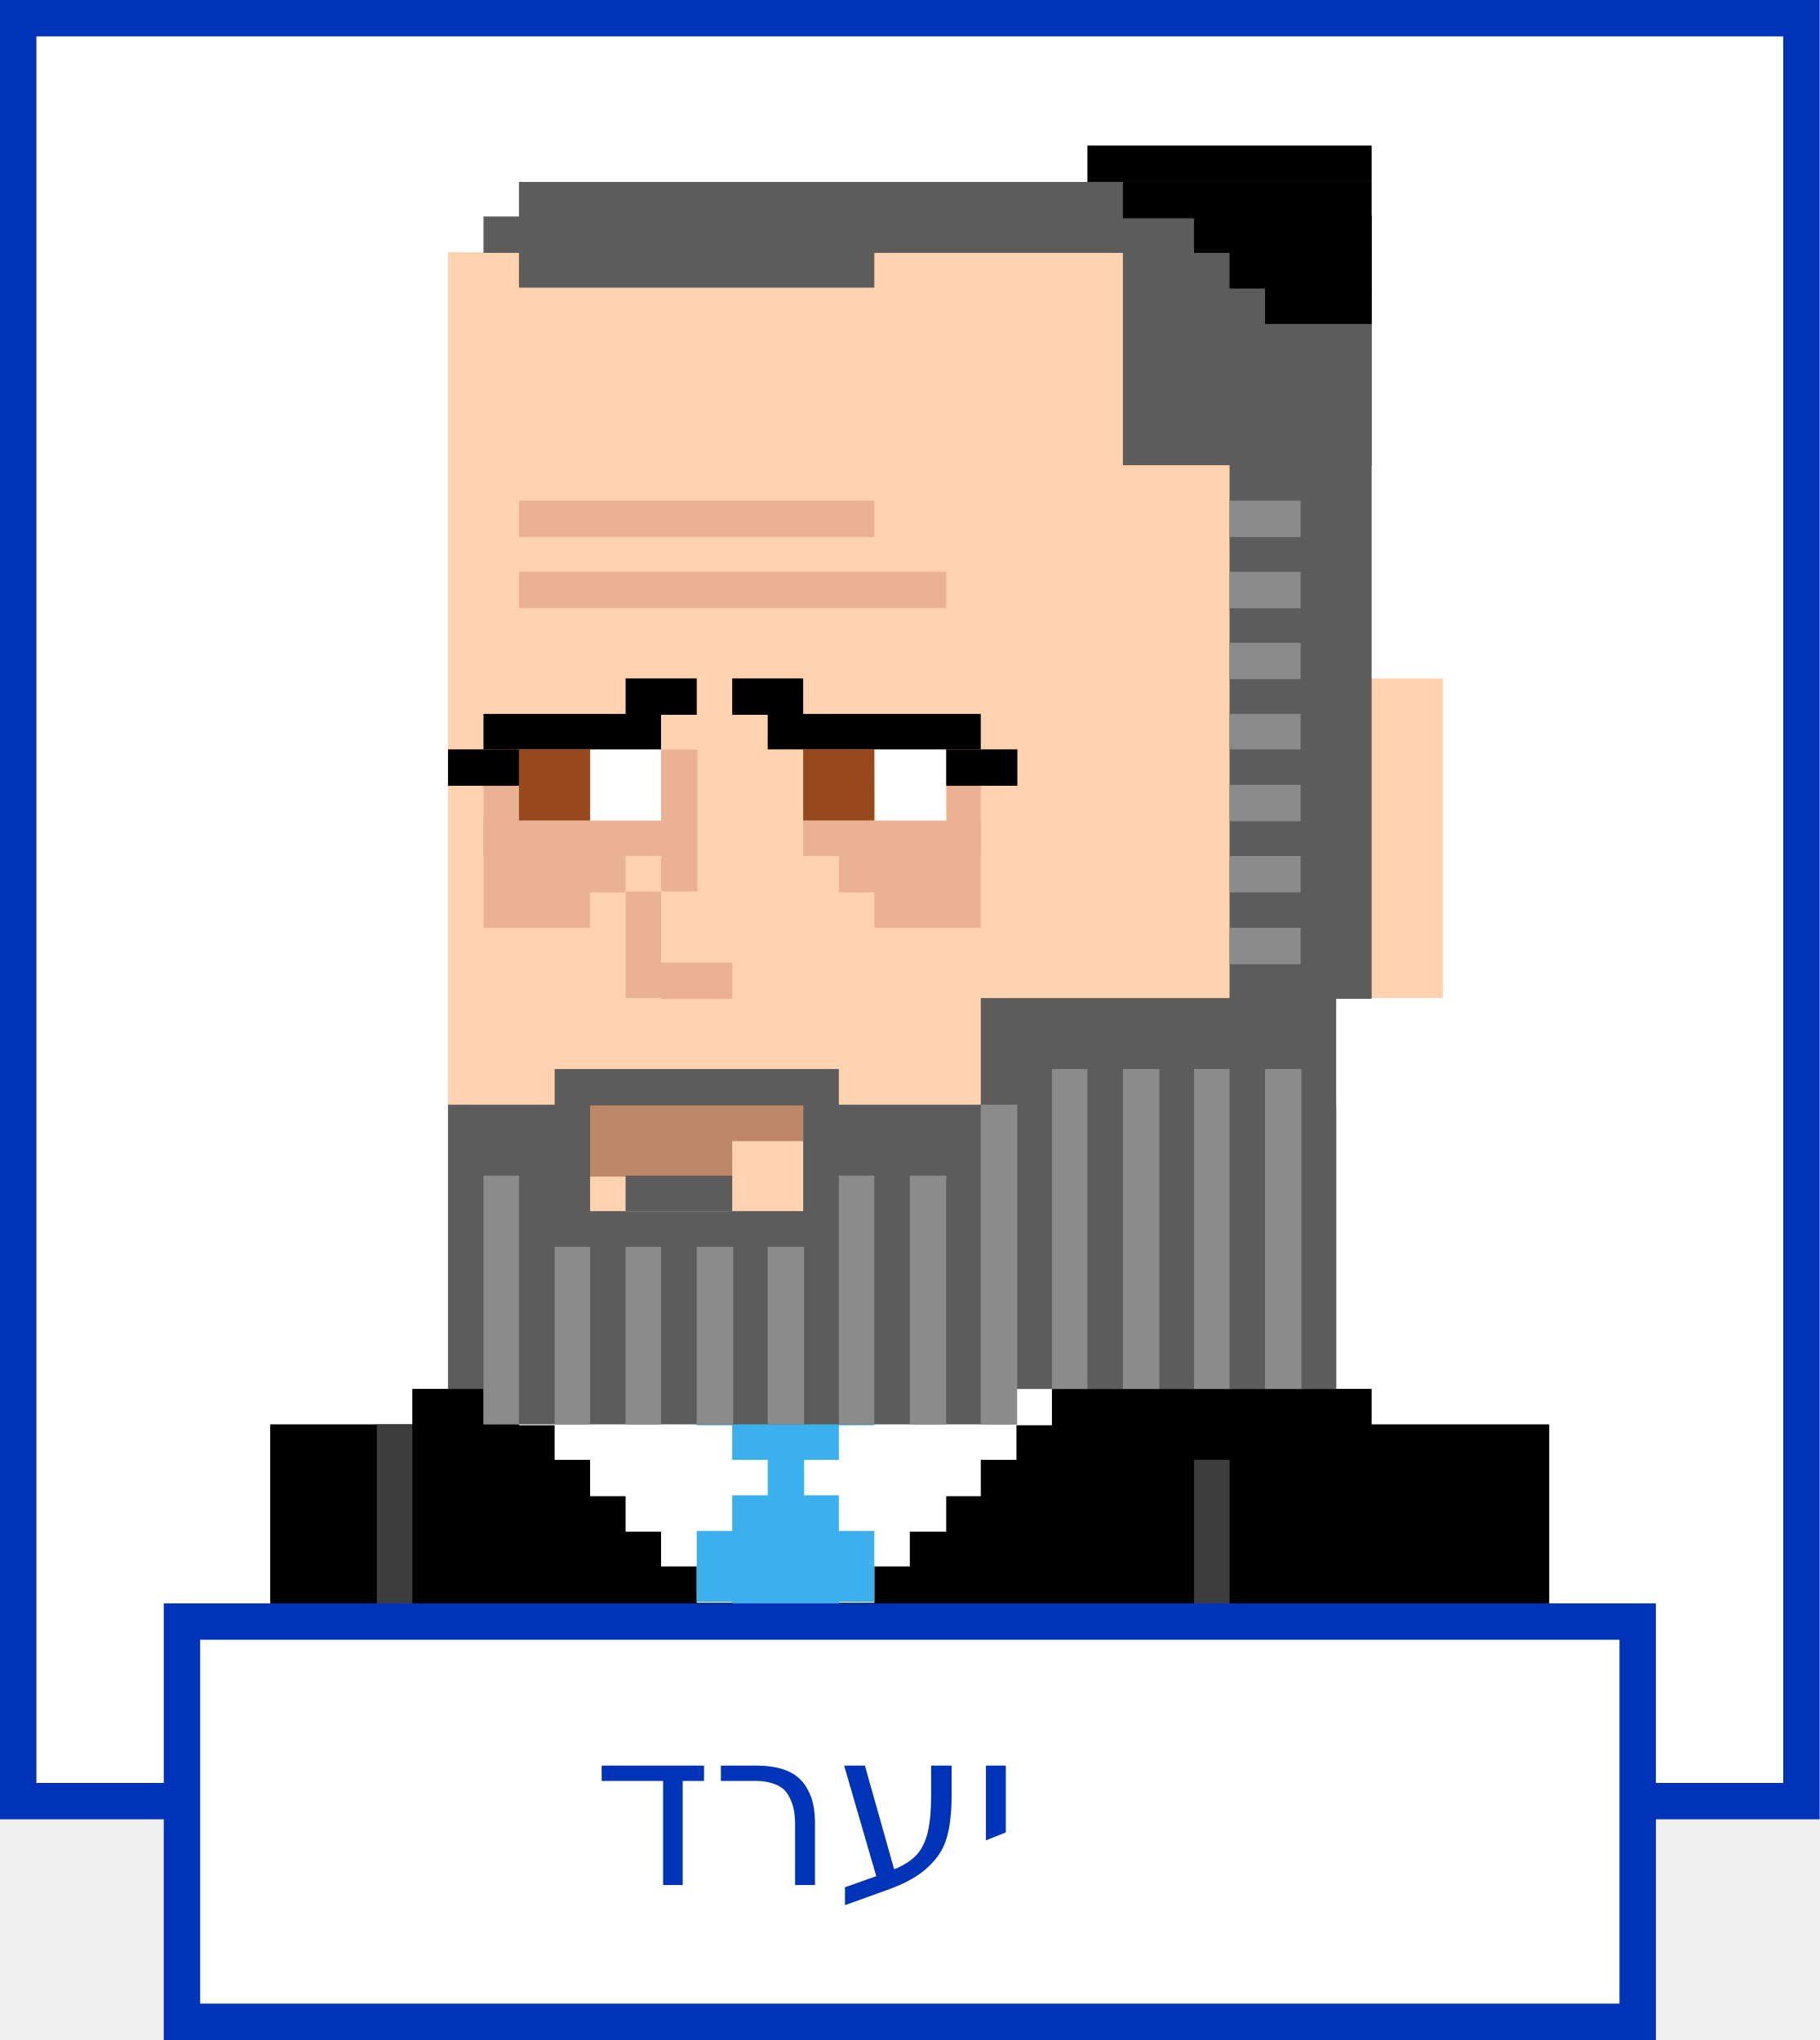
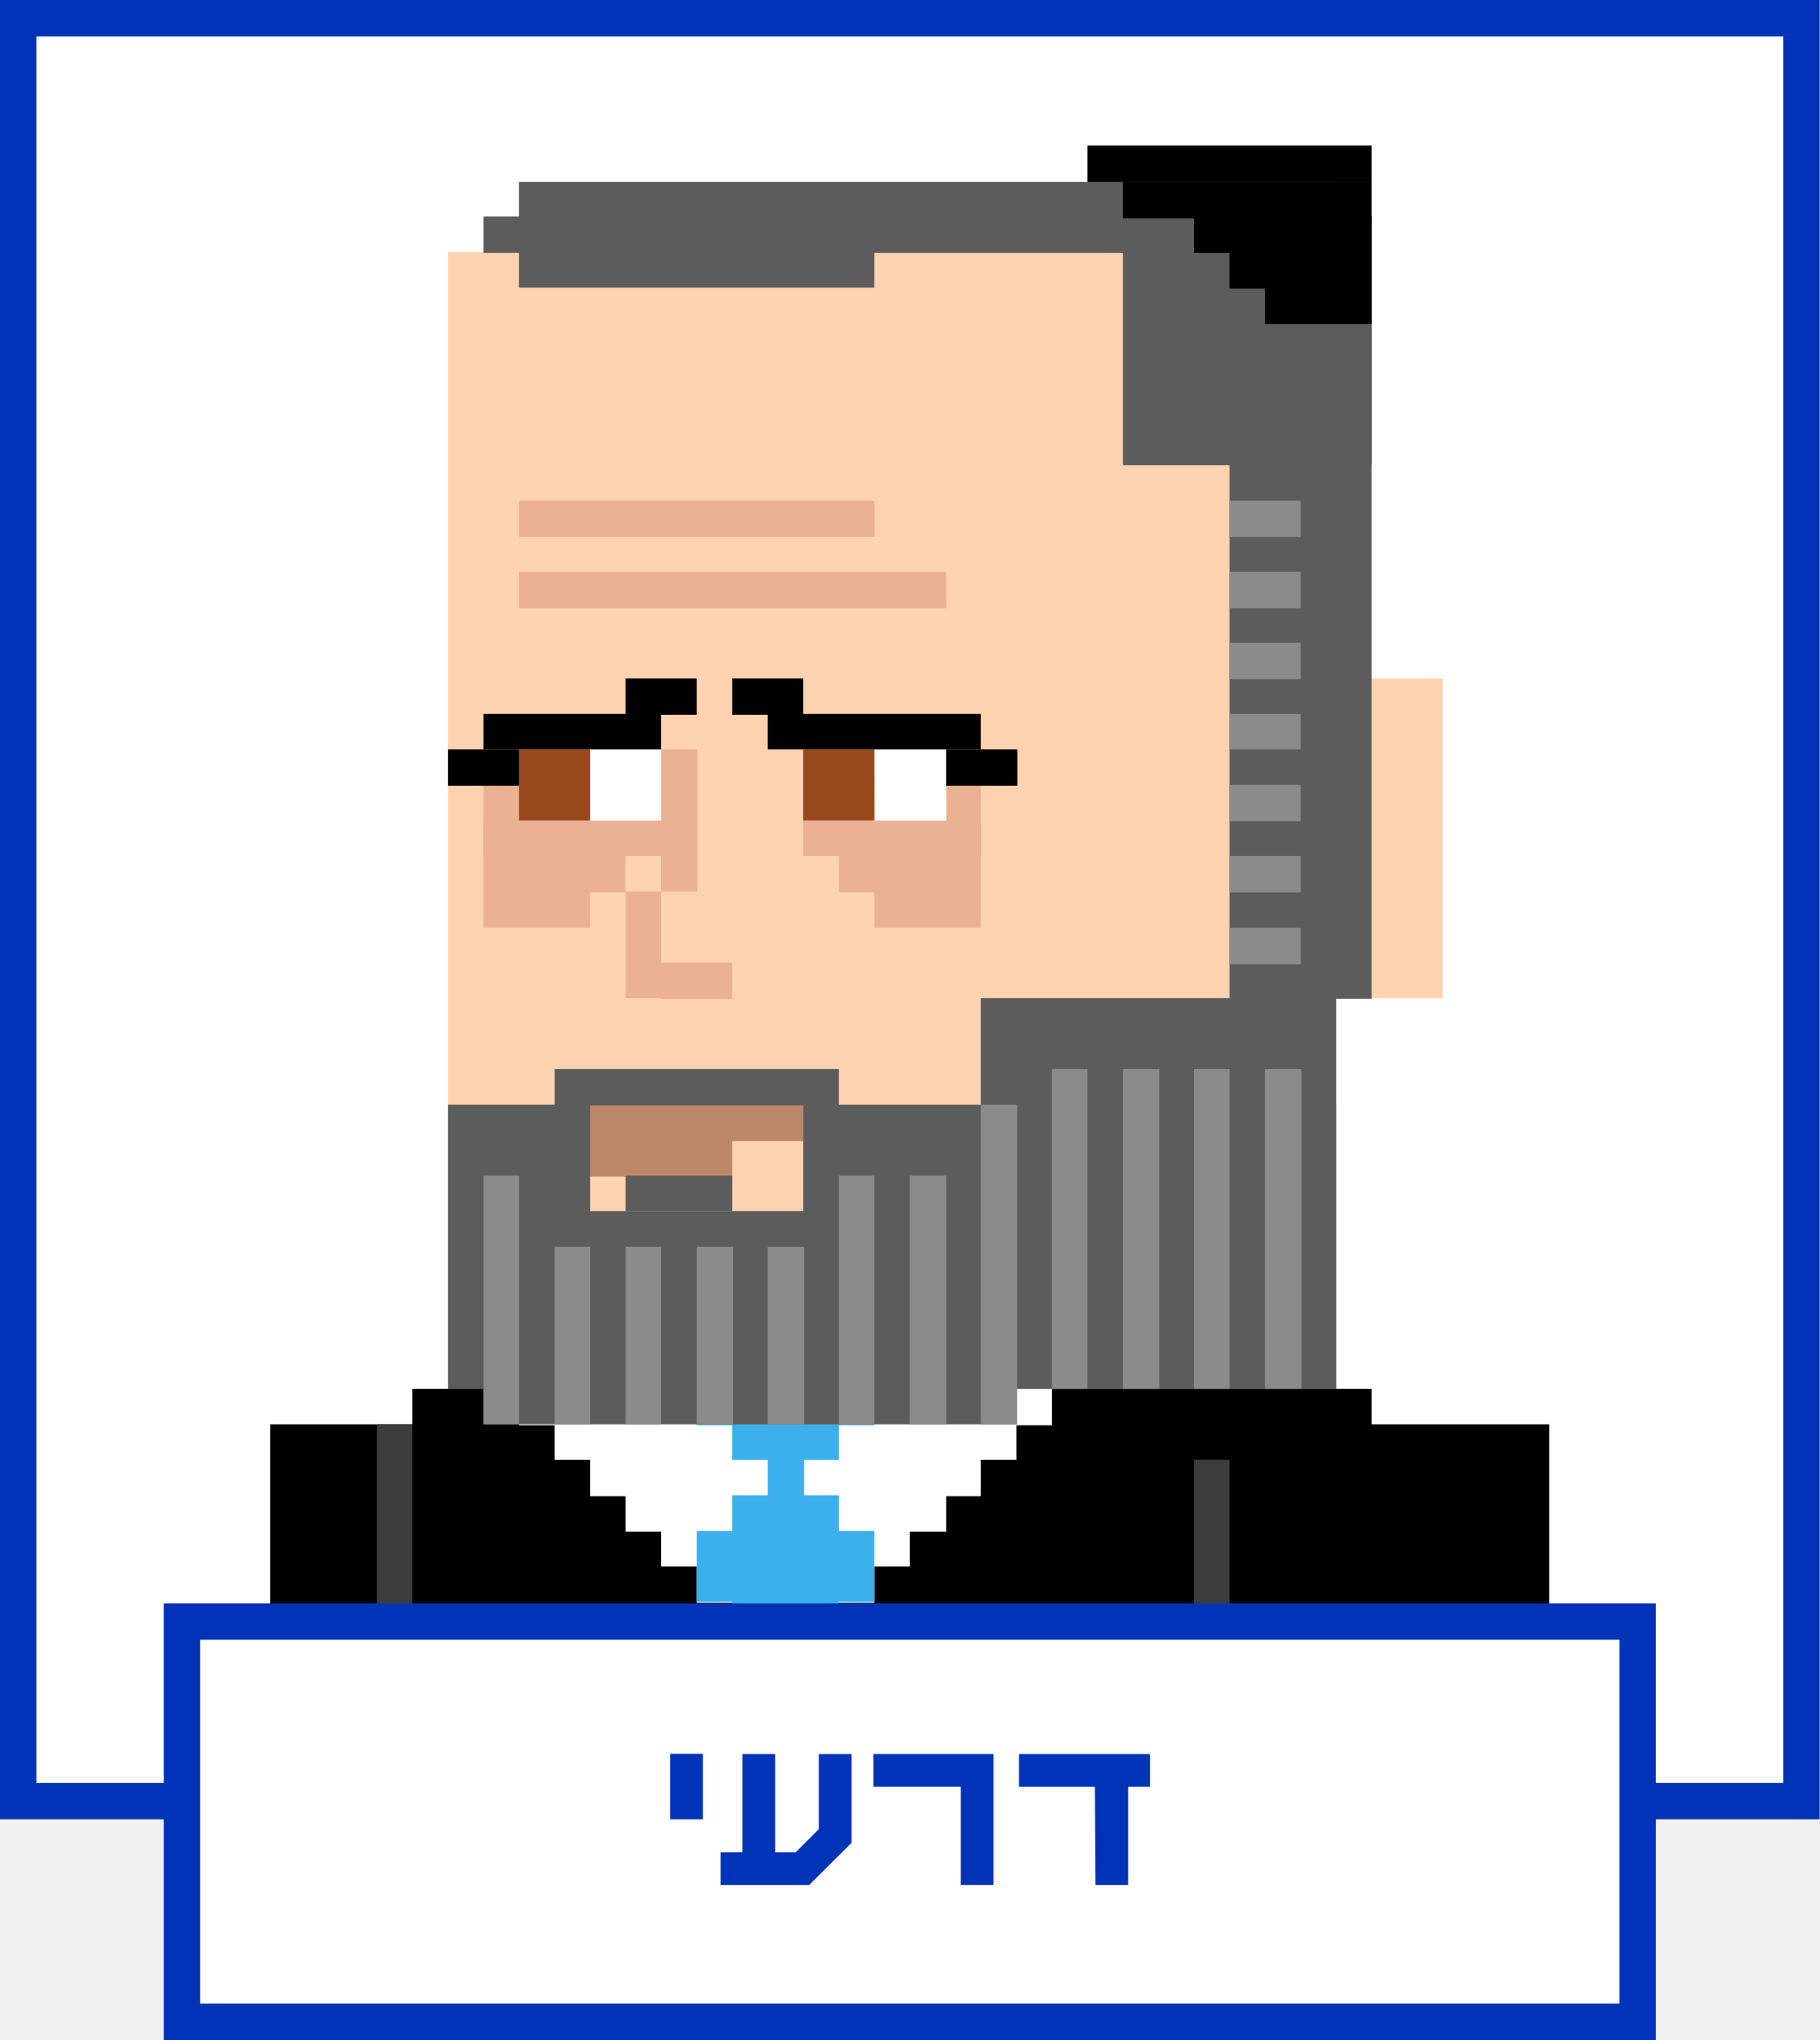
<svg xmlns="http://www.w3.org/2000/svg" viewBox="0 0 100 112.13">
  <defs>
-     <style>.cls-1{fill:#fff;}.cls-11,.cls-2{fill:#0033b8;}.cls-3{fill:#3d3d3d;}.cls-4{fill:#3cb0ec;}.cls-5{fill:#ffd3af;}.cls-6{fill:#be8768;}.cls-7{fill:#eab293;}.cls-8{fill:#97491d;}.cls-9{fill:#5c5c5c;}.cls-10{fill:#8b8b8b;}.cls-11{font-size:12px;font-family:HaimReloaded, Haim Reloaded;}</style>
+     <style>.cls-1{fill:#fff;}.cls-2{fill:#0033b8;}.cls-3{fill:#3d3d3d;}.cls-4{fill:#3cb0ec;}.cls-5{fill:#ffd3af;}.cls-6{fill:#be8768;}.cls-7{fill:#eab293;}.cls-8{fill:#97491d;}.cls-9{fill:#5c5c5c;}.cls-10{fill:#8b8b8b;}</style>
  </defs>
  <g id="Layer_2" data-name="Layer 2">
    <g id="Layer_5" data-name="Layer 5">
      <g id="sqr-c-deri">
        <rect class="cls-1" width="100" height="100" />
        <path class="cls-2" d="M98,2V98H2V2H98m2-2H0V100H100V0Z" />
        <rect x="14.85" y="78.29" width="17.58" height="32.84" />
        <rect class="cls-3" x="20.71" y="78.29" width="7.81" height="32.84" />
        <rect x="22.66" y="76.34" width="52.72" height="34.79" />
        <rect class="cls-3" x="42.19" y="76.34" width="1.95" height="34.79" />
        <path class="cls-1" d="M30.48,78.29H55.86v1.95H30.48Z" />
        <path class="cls-1" d="M28.52,76.34H57.81v2H28.52Z" />
        <path class="cls-1" d="M32.43,80.24H53.9v2H32.43Z" />
        <path class="cls-1" d="M34.38,82.19H52v2H34.38Z" />
        <path class="cls-1" d="M36.33,84.15H50V86.1H36.33Z" />
        <path class="cls-1" d="M38.29,86.1h9.76v2H38.29Z" />
        <path class="cls-4" d="M38.29,84.15h9.76v3.9H38.29Z" />
        <path class="cls-4" d="M40.24,76.34H46.1v3.9H40.24Z" />
        <path class="cls-4" d="M42.19,80.24h2v2h-2Z" />
        <path class="cls-4" d="M40.24,82.19H46.1V90H40.24Z" />
        <path class="cls-4" d="M38.29,76.34h9.76v2H38.29Z" />
        <path class="cls-5" d="M24.62,13.86H73.43V76.34H24.62Z" />
        <path class="cls-5" d="M69.52,37.29h9.77V54.86H69.52Z" />
        <path class="cls-6" d="M32.43,60.72H44.14v2H32.43Z" />
        <path class="cls-6" d="M32.43,62.67h7.81v2H32.43Z" />
        <path class="cls-7" d="M36.33,52.91h3.91v2H36.33Z" />
        <path class="cls-7" d="M34.38,49h1.95v5.86H34.38Z" />
        <path class="cls-7" d="M36.33,41.19h2V49h-2Z" />
        <path class="cls-7" d="M44.14,45.1H53.9v1.95H44.14Z" />
        <path class="cls-7" d="M46.1,47.05h7.8v2H46.1Z" />
        <path class="cls-7" d="M48.05,49H53.9v2H48.05Z" />
        <path class="cls-7" d="M52,41.19H53.9v5.86H52Z" />
        <path class="cls-1" d="M48.05,41.19H52V45.1h-3.9Z" />
        <path class="cls-8" d="M44.14,41.19h3.91V45.1H44.14Z" />
        <path d="M42.19,39.24H53.9v1.95H42.19Z" />
        <path d="M52,41.19h3.91v2H52Z" />
        <path d="M40.24,37.29h3.9v2h-3.9Z" />
        <path class="cls-7" d="M26.57,45.1h9.76v1.95H26.57Z" />
        <path class="cls-7" d="M26.57,47.05h7.81v2H26.57Z" />
        <path class="cls-7" d="M26.57,49h5.86v2H26.57Z" />
        <path class="cls-7" d="M26.57,41.19h1.95v5.86H26.57Z" />
        <path class="cls-1" d="M32.43,41.19h3.9V45.1h-3.9Z" />
        <path class="cls-8" d="M28.52,41.19h3.91V45.1H28.52Z" />
        <path d="M26.57,39.24h9.76v1.95H26.57Z" />
        <path d="M24.62,41.19h3.9v2h-3.9Z" />
        <path d="M34.38,37.29h3.91v2H34.38Z" />
        <path class="cls-9" d="M28.52,11.9H48.05v3.91H28.52Z" />
        <path class="cls-9" d="M26.57,11.9H73.43v2H26.57Z" />
        <path class="cls-9" d="M28.52,10H73.43v2H28.52Z" />
        <path class="cls-9" d="M67.57,11.9h7.81v43H67.57Z" />
        <path class="cls-9" d="M61.71,11.9H75.38V25.57H61.71Z" />
        <path class="cls-9" d="M26.57,66.57H55.86V78.29H26.57Z" />
        <path class="cls-9" d="M34.38,64.62h5.86v1.95H34.38Z" />
        <path class="cls-9" d="M30.48,58.76H46.1v2H30.48Z" />
        <path class="cls-9" d="M53.9,54.86H73.43V76.34H53.9Z" />
        <path class="cls-9" d="M44.14,60.72H73.43V76.34H44.14Z" />
        <path class="cls-9" d="M24.62,60.72h7.81V76.34H24.62Z" />
        <path class="cls-10" d="M26.57,64.62h1.95V78.29H26.57Z" />
        <path class="cls-10" d="M30.48,68.53h1.95v9.76H30.48Z" />
        <path class="cls-10" d="M34.38,68.53h1.95v9.76H34.38Z" />
        <path class="cls-10" d="M38.29,68.53h2v9.76h-2Z" />
        <path class="cls-10" d="M42.19,68.53h2v9.76h-2Z" />
        <path class="cls-10" d="M46.1,64.62h1.95V78.29H46.1Z" />
        <path class="cls-10" d="M50,64.62h2V78.29H50Z" />
        <path class="cls-10" d="M53.9,60.72h2V78.29h-2Z" />
        <path class="cls-10" d="M57.81,58.76h1.95V76.34H57.81Z" />
        <path class="cls-10" d="M61.71,58.76h2V76.34h-2Z" />
        <path class="cls-10" d="M65.62,58.76h1.95V76.34H65.62Z" />
        <path class="cls-10" d="M69.52,58.76h2V76.34h-2Z" />
        <path class="cls-10" d="M67.57,27.52h3.91v2H67.57Z" />
        <path class="cls-10" d="M67.57,31.43h3.91v2H67.57Z" />
        <path class="cls-10" d="M67.57,35.33h3.91v2H67.57Z" />
        <path class="cls-10" d="M67.57,39.24h3.91v1.95H67.57Z" />
        <path class="cls-10" d="M67.57,43.14h3.91v2H67.57Z" />
        <path class="cls-10" d="M67.57,47.05h3.91v2H67.57Z" />
        <path class="cls-10" d="M67.57,51h3.91v2H67.57Z" />
        <path class="cls-7" d="M28.52,31.43H52v2H28.52Z" />
        <path class="cls-7" d="M28.52,27.52H48.05v2H28.52Z" />
        <path d="M61.71,10H75.38v2H61.71Z" />
        <path d="M59.76,8H75.38V10H59.76Z" />
        <path d="M65.62,11.9h9.76v2H65.62Z" />
        <path d="M67.57,13.86h7.81v2H67.57Z" />
        <path d="M69.52,15.81h5.86v2H69.52Z" />
        <rect class="cls-3" x="65.62" y="80.24" width="17.57" height="30.89" />
        <rect x="67.57" y="78.29" width="17.57" height="32.84" />
        <rect class="cls-1" x="10" y="89.13" width="80" height="22" />
        <path class="cls-2" d="M91,112.13H9v-24H91Zm-80-2H89v-20H11Z" />
-         <text class="cls-11" transform="translate(32.55 103.61)">
- יערד</text>
+         <path class="cls-2" d="M38.63,100h-1.8v-3.6h1.8Z" />
+         <path class="cls-2" d="M42.6,101.81h1.13L45,100.54V96.41h1.8v4.88l-2.33,2.32H39.6v-1.8h1.2v-5.4h1.8Z" />
+         <path class="cls-2" d="M54.6,96.41v7.2H52.8v-5.4H48v-1.8Z" />
+         <path class="cls-2" d="M60.17,98.21H56v-1.8h7.2v1.8H62v5.4h-1.8Z" />
      </g>
    </g>
  </g>
</svg>
